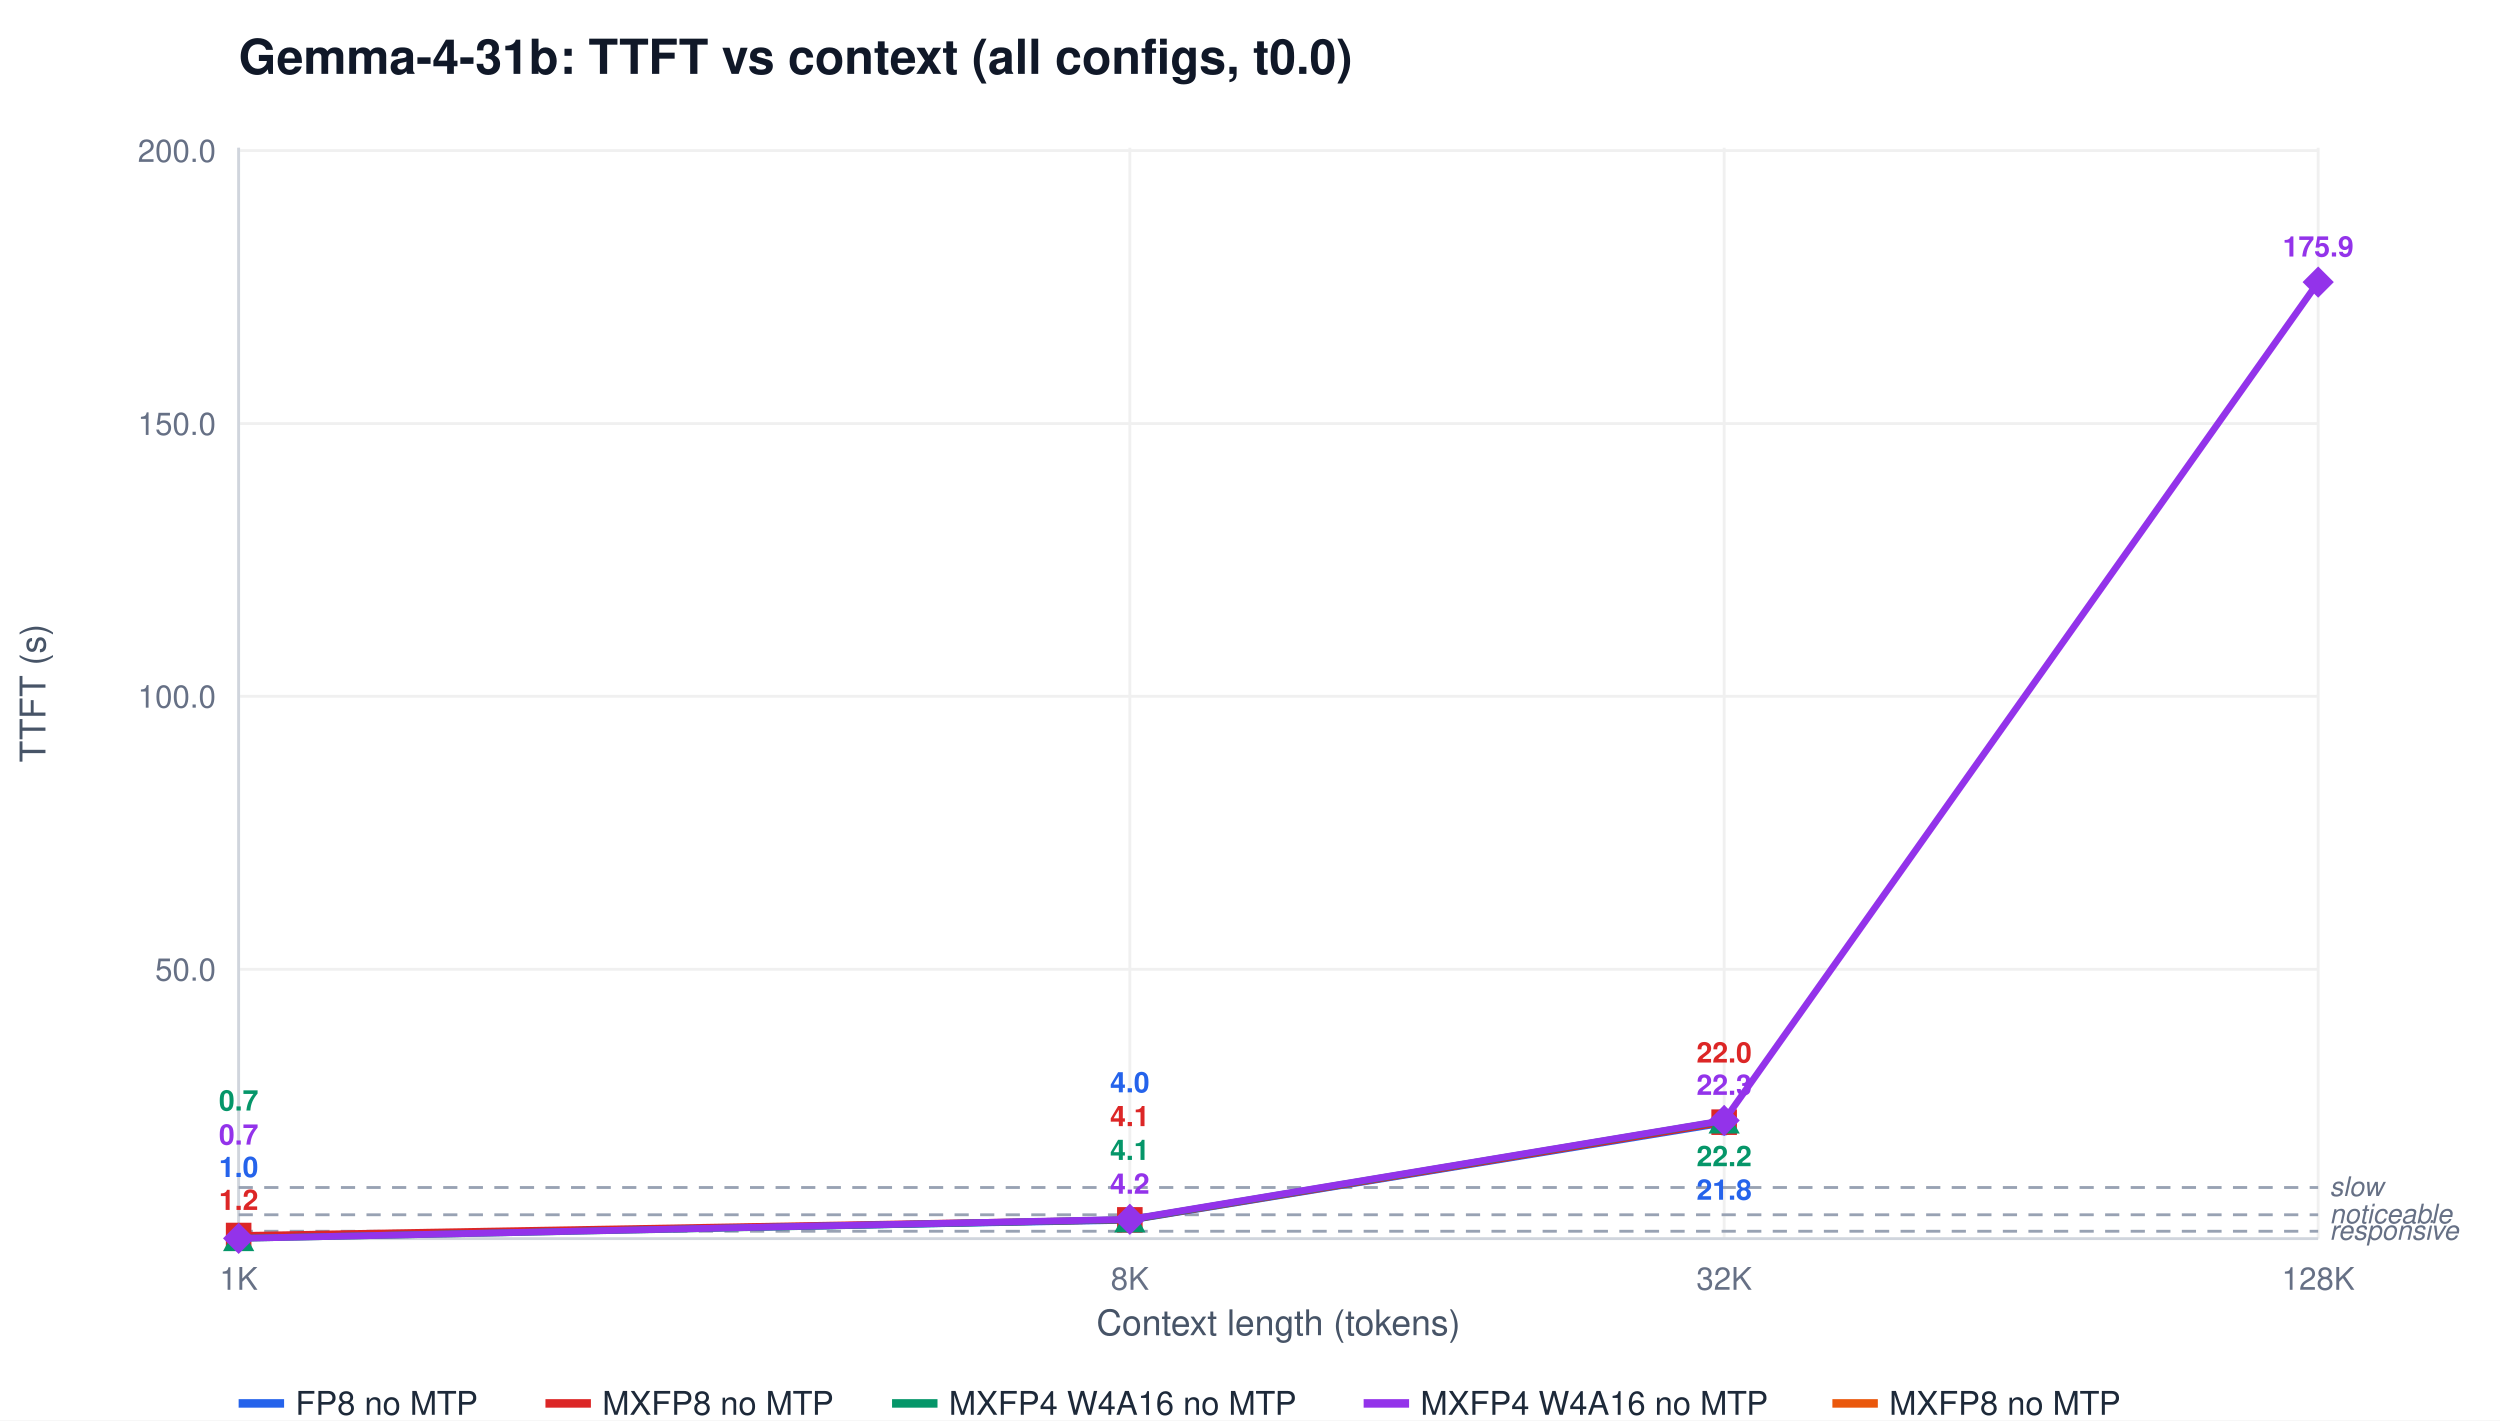
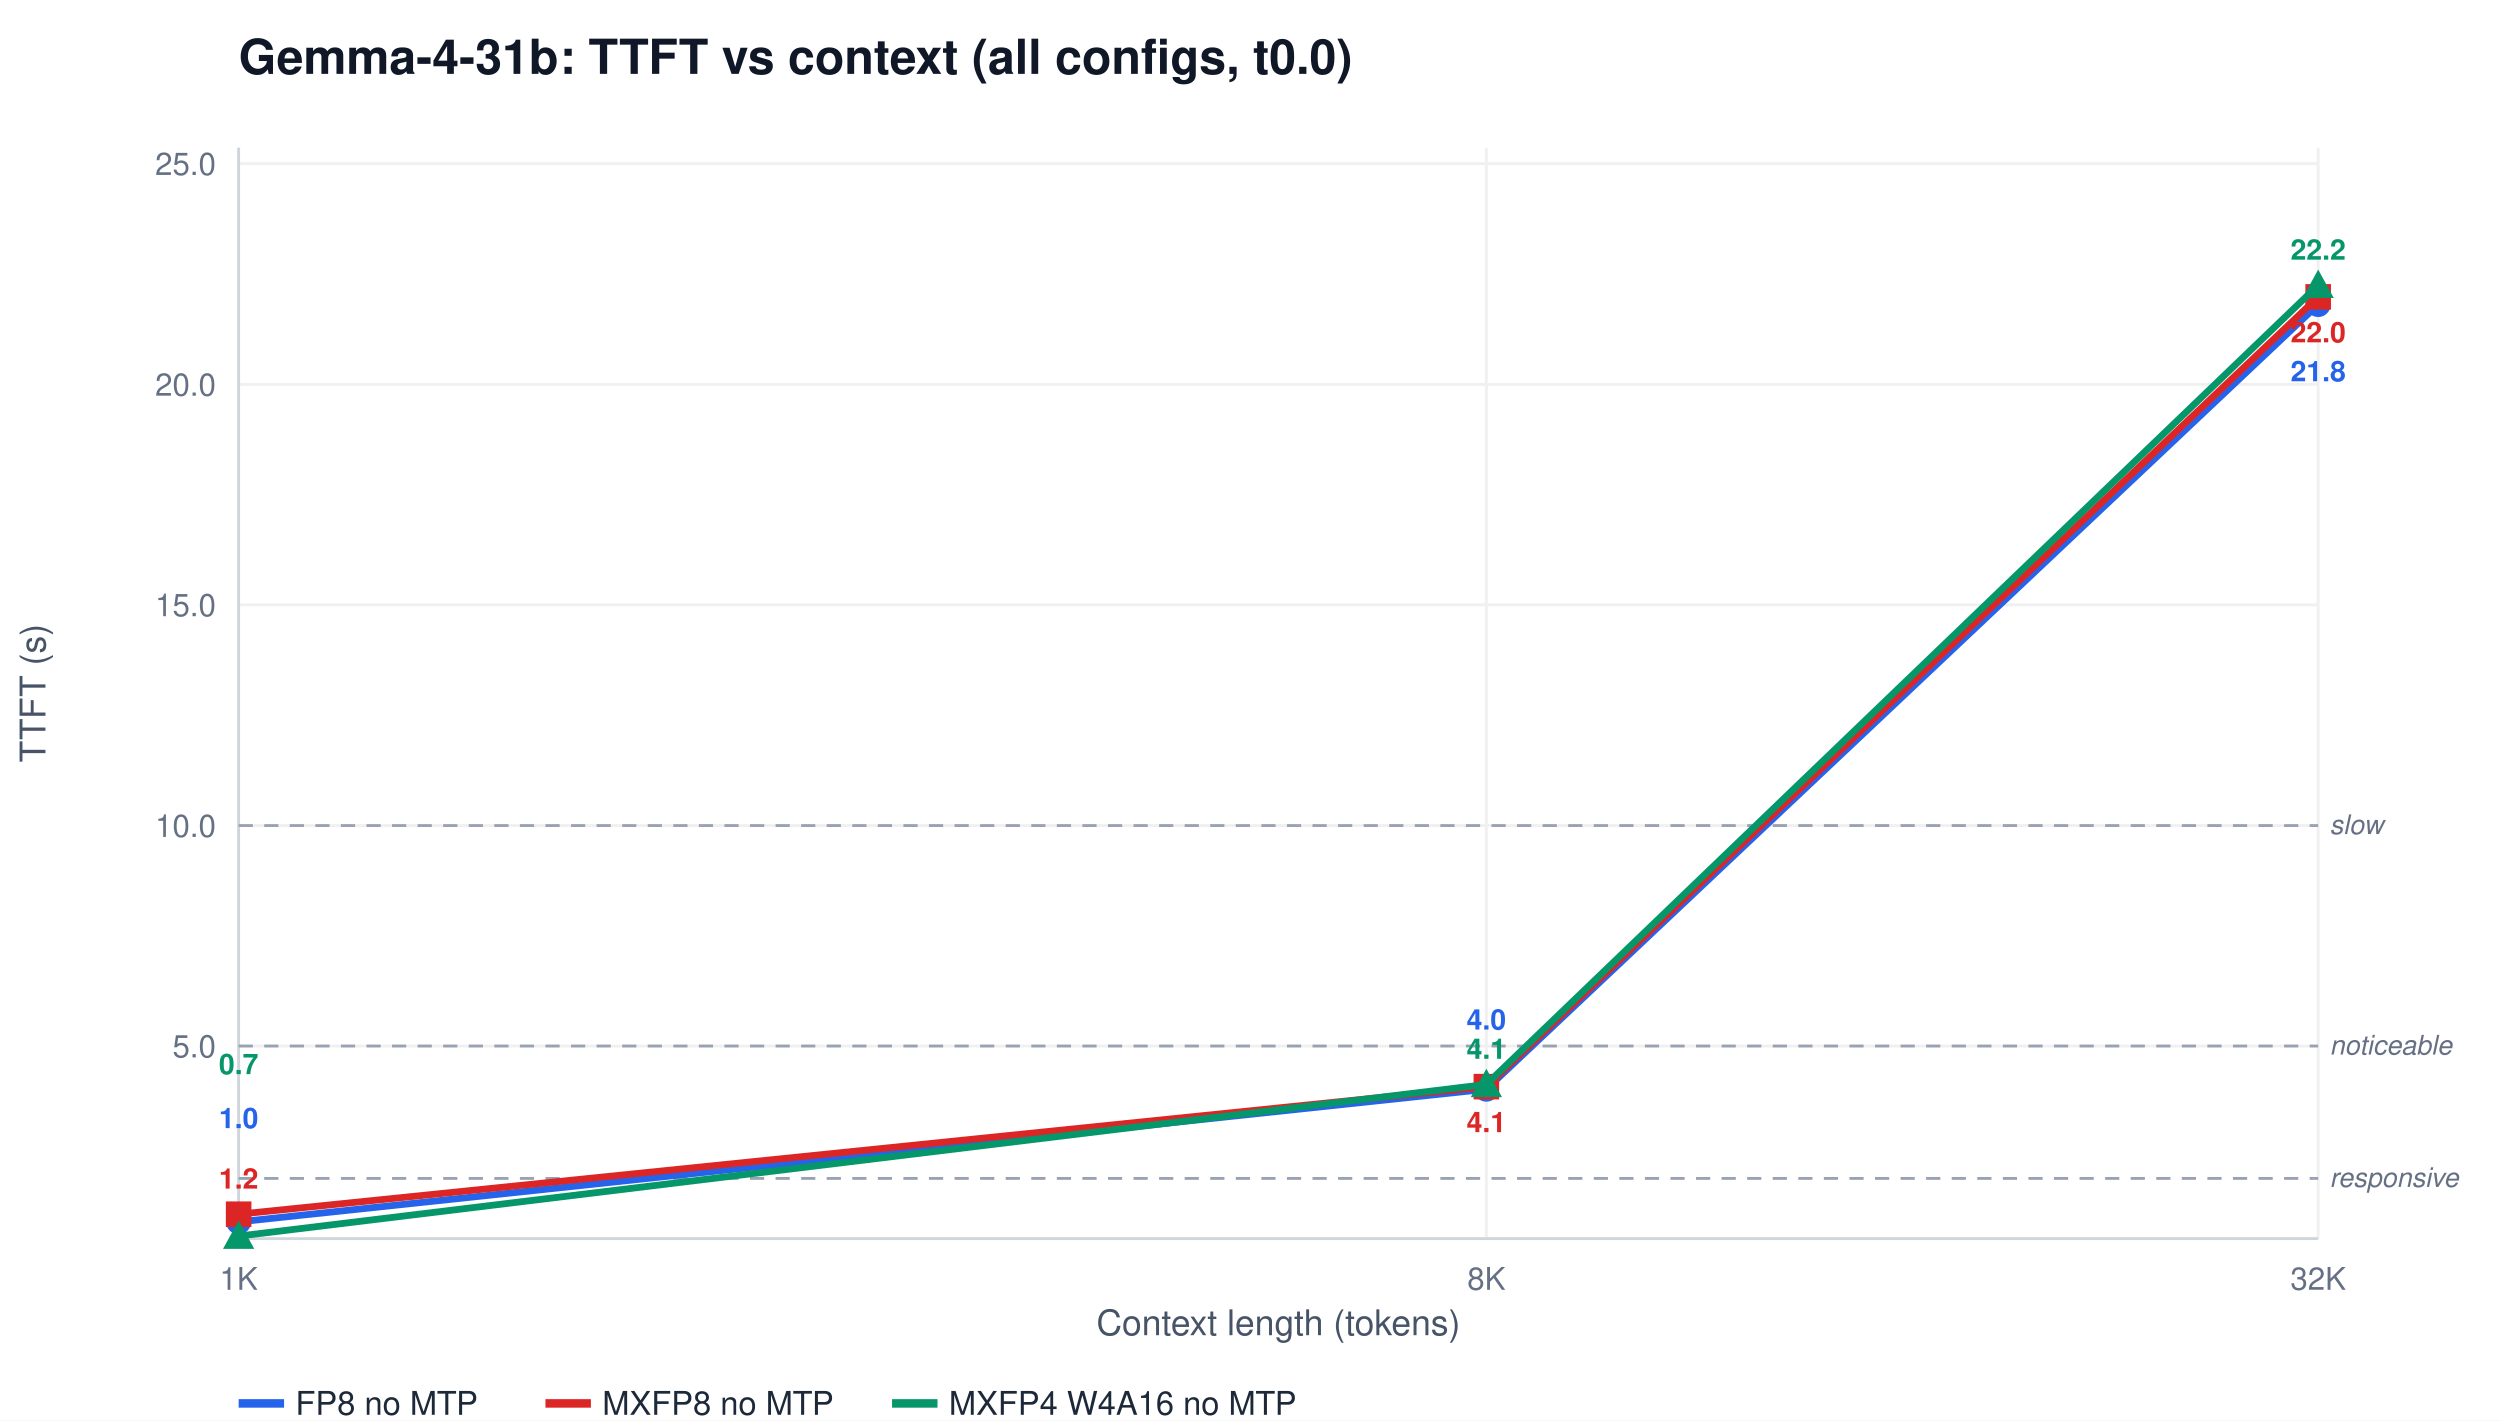
<svg xmlns="http://www.w3.org/2000/svg" width="880" height="500" viewBox="0 0 880 500" font-family="Segoe UI, Helvetica, Arial, sans-serif">
  <rect width="880" height="500" fill="#ffffff" />
  <text x="84" y="26" font-size="17" font-weight="600" fill="#101828">Gemma-4-31b: TTFT vs context (all configs, t0.0)</text>
-   <line x1="84" y1="341.2" x2="816" y2="341.2" stroke="#f0f0f0" stroke-width="1" />
-   <text x="76" y="345.2" font-size="11" fill="#667085" text-anchor="end">50.0</text>
-   <line x1="84" y1="245.1" x2="816" y2="245.1" stroke="#f0f0f0" stroke-width="1" />
-   <text x="76" y="249.1" font-size="11" fill="#667085" text-anchor="end">100.0</text>
-   <line x1="84" y1="149.1" x2="816" y2="149.1" stroke="#f0f0f0" stroke-width="1" />
-   <text x="76" y="153.1" font-size="11" fill="#667085" text-anchor="end">150.0</text>
-   <line x1="84" y1="53.0" x2="816" y2="53.0" stroke="#f0f0f0" stroke-width="1" />
-   <text x="76" y="57.0" font-size="11" fill="#667085" text-anchor="end">200.0</text>
+   <line x1="84" y1="368.2" x2="816" y2="368.2" stroke="#f0f0f0" stroke-width="1" />
+   <text x="76" y="372.2" font-size="11" fill="#667085" text-anchor="end">5.0</text>
+   <line x1="84" y1="290.6" x2="816" y2="290.6" stroke="#f0f0f0" stroke-width="1" />
+   <text x="76" y="294.6" font-size="11" fill="#667085" text-anchor="end">10.0</text>
+   <line x1="84" y1="212.9" x2="816" y2="212.9" stroke="#f0f0f0" stroke-width="1" />
+   <text x="76" y="216.9" font-size="11" fill="#667085" text-anchor="end">15.0</text>
+   <line x1="84" y1="135.3" x2="816" y2="135.3" stroke="#f0f0f0" stroke-width="1" />
+   <text x="76" y="139.3" font-size="11" fill="#667085" text-anchor="end">20.0</text>
+   <line x1="84" y1="57.6" x2="816" y2="57.6" stroke="#f0f0f0" stroke-width="1" />
+   <text x="76" y="61.6" font-size="11" fill="#667085" text-anchor="end">25.0</text>
  <line x1="84.0" y1="52" x2="84.0" y2="436" stroke="#f0f0f0" stroke-width="1" />
  <text x="84.0" y="454" font-size="11" fill="#667085" text-anchor="middle">1K</text>
-   <line x1="397.7" y1="52" x2="397.7" y2="436" stroke="#f0f0f0" stroke-width="1" />
-   <text x="397.7" y="454" font-size="11" fill="#667085" text-anchor="middle">8K</text>
-   <line x1="606.9" y1="52" x2="606.9" y2="436" stroke="#f0f0f0" stroke-width="1" />
-   <text x="606.9" y="454" font-size="11" fill="#667085" text-anchor="middle">32K</text>
+   <line x1="523.2" y1="52" x2="523.2" y2="436" stroke="#f0f0f0" stroke-width="1" />
+   <text x="523.2" y="454" font-size="11" fill="#667085" text-anchor="middle">8K</text>
  <line x1="816.0" y1="52" x2="816.0" y2="436" stroke="#f0f0f0" stroke-width="1" />
-   <text x="816.0" y="454" font-size="11" fill="#667085" text-anchor="middle">128K</text>
+   <text x="816.0" y="454" font-size="11" fill="#667085" text-anchor="middle">32K</text>
  <line x1="84" y1="436" x2="816" y2="436" stroke="#d0d5dd" stroke-width="1" />
  <line x1="84" y1="52" x2="84" y2="436" stroke="#d0d5dd" stroke-width="1" />
-   <line x1="84" y1="433.4" x2="816" y2="433.4" stroke="#98a2b3" stroke-width="1" stroke-dasharray="5 4" />
-   <text x="820" y="436.4" font-size="9.5" fill="#667085" font-style="italic">responsive</text>
-   <line x1="84" y1="427.6" x2="816" y2="427.6" stroke="#98a2b3" stroke-width="1" stroke-dasharray="5 4" />
-   <text x="820" y="430.6" font-size="9.5" fill="#667085" font-style="italic">noticeable</text>
-   <line x1="84" y1="418.0" x2="816" y2="418.0" stroke="#98a2b3" stroke-width="1" stroke-dasharray="5 4" />
-   <text x="820" y="421.0" font-size="9.5" fill="#667085" font-style="italic">slow</text>
-   <polyline points="84.0,435.3 397.7,429.5 606.9,395.3" fill="none" stroke="#2563eb" stroke-width="2.4" />
-   <circle cx="84.0" cy="435.3" r="4.4" fill="#2563eb" />
-   <circle cx="397.7" cy="429.5" r="4.4" fill="#2563eb" />
-   <circle cx="606.9" cy="395.3" r="4.4" fill="#2563eb" />
-   <polyline points="84.0,434.9 397.7,429.4 606.9,395.0" fill="none" stroke="#dc2626" stroke-width="2.4" />
-   <rect x="79.5" y="430.4" width="9" height="9" fill="#dc2626" />
-   <rect x="393.2" y="424.9" width="9" height="9" fill="#dc2626" />
-   <rect x="602.4" y="390.5" width="9" height="9" fill="#dc2626" />
-   <polyline points="84.0,435.9 397.7,429.3 606.9,394.5" fill="none" stroke="#059669" stroke-width="2.4" />
-   <polygon points="84.0,430.4 78.5,440.4 89.5,440.4" fill="#059669" />
-   <polygon points="397.7,423.8 392.2,433.8 403.2,433.8" fill="#059669" />
-   <polygon points="606.9,389.0 601.4,399.0 612.4,399.0" fill="#059669" />
-   <polyline points="84.0,435.9 397.7,429.2 606.9,394.4 816.0,99.3" fill="none" stroke="#9333ea" stroke-width="2.4" />
-   <polygon points="84.0,430.4 89.5,435.9 84.0,441.4 78.5,435.9" fill="#9333ea" />
-   <polygon points="397.7,423.7 403.2,429.2 397.7,434.7 392.2,429.2" fill="#9333ea" />
-   <polygon points="606.9,388.9 612.4,394.4 606.9,399.9 601.4,394.4" fill="#9333ea" />
-   <polygon points="816.0,93.8 821.5,99.3 816.0,104.8 810.5,99.3" fill="#9333ea" />
-   <text x="84.0" y="425.9" font-size="10" fill="#dc2626" text-anchor="middle" font-weight="600">1.2</text>
-   <text x="84.0" y="414.3" font-size="10" fill="#2563eb" text-anchor="middle" font-weight="600">1.0</text>
-   <text x="84.0" y="402.9" font-size="10" fill="#9333ea" text-anchor="middle" font-weight="600">0.7</text>
-   <text x="84.0" y="390.9" font-size="10" fill="#059669" text-anchor="middle" font-weight="600">0.7</text>
-   <text x="397.7" y="420.2" font-size="10" fill="#9333ea" text-anchor="middle" font-weight="600">4.2</text>
-   <text x="397.7" y="408.3" font-size="10" fill="#059669" text-anchor="middle" font-weight="600">4.1</text>
-   <text x="397.7" y="396.4" font-size="10" fill="#dc2626" text-anchor="middle" font-weight="600">4.1</text>
-   <text x="397.7" y="384.5" font-size="10" fill="#2563eb" text-anchor="middle" font-weight="600">4.0</text>
-   <text x="606.9" y="385.4" font-size="10" fill="#9333ea" text-anchor="middle" font-weight="600">22.3</text>
-   <text x="606.9" y="410.5" font-size="10" fill="#059669" text-anchor="middle" font-weight="600">22.2</text>
-   <text x="606.9" y="374.0" font-size="10" fill="#dc2626" text-anchor="middle" font-weight="600">22.0</text>
-   <text x="606.9" y="422.3" font-size="10" fill="#2563eb" text-anchor="middle" font-weight="600">21.8</text>
-   <text x="816.0" y="90.3" font-size="10" fill="#9333ea" text-anchor="middle" font-weight="600">175.9</text>
+   <line x1="84" y1="414.8" x2="816" y2="414.8" stroke="#98a2b3" stroke-width="1" stroke-dasharray="5 4" />
+   <text x="820" y="417.8" font-size="9.5" fill="#667085" font-style="italic">responsive</text>
+   <line x1="84" y1="368.2" x2="816" y2="368.2" stroke="#98a2b3" stroke-width="1" stroke-dasharray="5 4" />
+   <text x="820" y="371.2" font-size="9.5" fill="#667085" font-style="italic">noticeable</text>
+   <line x1="84" y1="290.6" x2="816" y2="290.6" stroke="#98a2b3" stroke-width="1" stroke-dasharray="5 4" />
+   <text x="820" y="293.6" font-size="9.5" fill="#667085" font-style="italic">slow</text>
+   <polyline points="84.0,430.1 523.2,383.4 816.0,107.2" fill="none" stroke="#2563eb" stroke-width="2.4" />
+   <circle cx="84.0" cy="430.1" r="4.4" fill="#2563eb" />
+   <circle cx="523.2" cy="383.4" r="4.4" fill="#2563eb" />
+   <circle cx="816.0" cy="107.2" r="4.4" fill="#2563eb" />
+   <polyline points="84.0,427.4 523.2,382.5 816.0,104.5" fill="none" stroke="#dc2626" stroke-width="2.4" />
+   <rect x="79.5" y="422.9" width="9" height="9" fill="#dc2626" />
+   <rect x="518.7" y="378.0" width="9" height="9" fill="#dc2626" />
+   <rect x="811.5" y="100.0" width="9" height="9" fill="#dc2626" />
+   <polyline points="84.0,435.1 523.2,381.7 816.0,100.4" fill="none" stroke="#059669" stroke-width="2.4" />
+   <polygon points="84.0,429.6 78.5,439.6 89.5,439.6" fill="#059669" />
+   <polygon points="523.2,376.2 517.7,386.2 528.7,386.2" fill="#059669" />
+   <polygon points="816.0,94.9 810.5,104.9 821.5,104.9" fill="#059669" />
+   <text x="84.0" y="418.4" font-size="10" fill="#dc2626" text-anchor="middle" font-weight="600">1.2</text>
+   <text x="84.0" y="397.1" font-size="10" fill="#2563eb" text-anchor="middle" font-weight="600">1.0</text>
+   <text x="84.0" y="378.1" font-size="10" fill="#059669" text-anchor="middle" font-weight="600">0.7</text>
+   <text x="523.2" y="372.7" font-size="10" fill="#059669" text-anchor="middle" font-weight="600">4.1</text>
+   <text x="523.2" y="398.5" font-size="10" fill="#dc2626" text-anchor="middle" font-weight="600">4.1</text>
+   <text x="523.2" y="362.4" font-size="10" fill="#2563eb" text-anchor="middle" font-weight="600">4.0</text>
+   <text x="816.0" y="91.4" font-size="10" fill="#059669" text-anchor="middle" font-weight="600">22.2</text>
+   <text x="816.0" y="120.5" font-size="10" fill="#dc2626" text-anchor="middle" font-weight="600">22.0</text>
+   <text x="816.0" y="134.2" font-size="10" fill="#2563eb" text-anchor="middle" font-weight="600">21.8</text>
  <line x1="84" y1="494" x2="100" y2="494" stroke="#2563eb" stroke-width="3" />
  <text x="104" y="498" font-size="11.5" fill="#1d2939">FP8 no MTP</text>
  <line x1="192" y1="494" x2="208" y2="494" stroke="#dc2626" stroke-width="3" />
  <text x="212" y="498" font-size="11.5" fill="#1d2939">MXFP8 no MTP</text>
  <line x1="314" y1="494" x2="330" y2="494" stroke="#059669" stroke-width="3" />
  <text x="334" y="498" font-size="11.5" fill="#1d2939">MXFP4 W4A16 no MTP</text>
-   <line x1="480" y1="494" x2="496" y2="494" stroke="#9333ea" stroke-width="3" />
-   <text x="500" y="498" font-size="11.5" fill="#1d2939">MXFP4 W4A16 no MTP</text>
-   <line x1="645" y1="494" x2="661" y2="494" stroke="#ea580c" stroke-width="3" />
-   <text x="665" y="498" font-size="11.5" fill="#1d2939">MXFP8 no MTP</text>
  <text x="450" y="470" font-size="12.5" fill="#475467" text-anchor="middle">Context length (tokens)</text>
  <text x="16" y="244" font-size="12.5" fill="#475467" text-anchor="middle" transform="rotate(-90 16 244)">TTFT (s)</text>
</svg>
